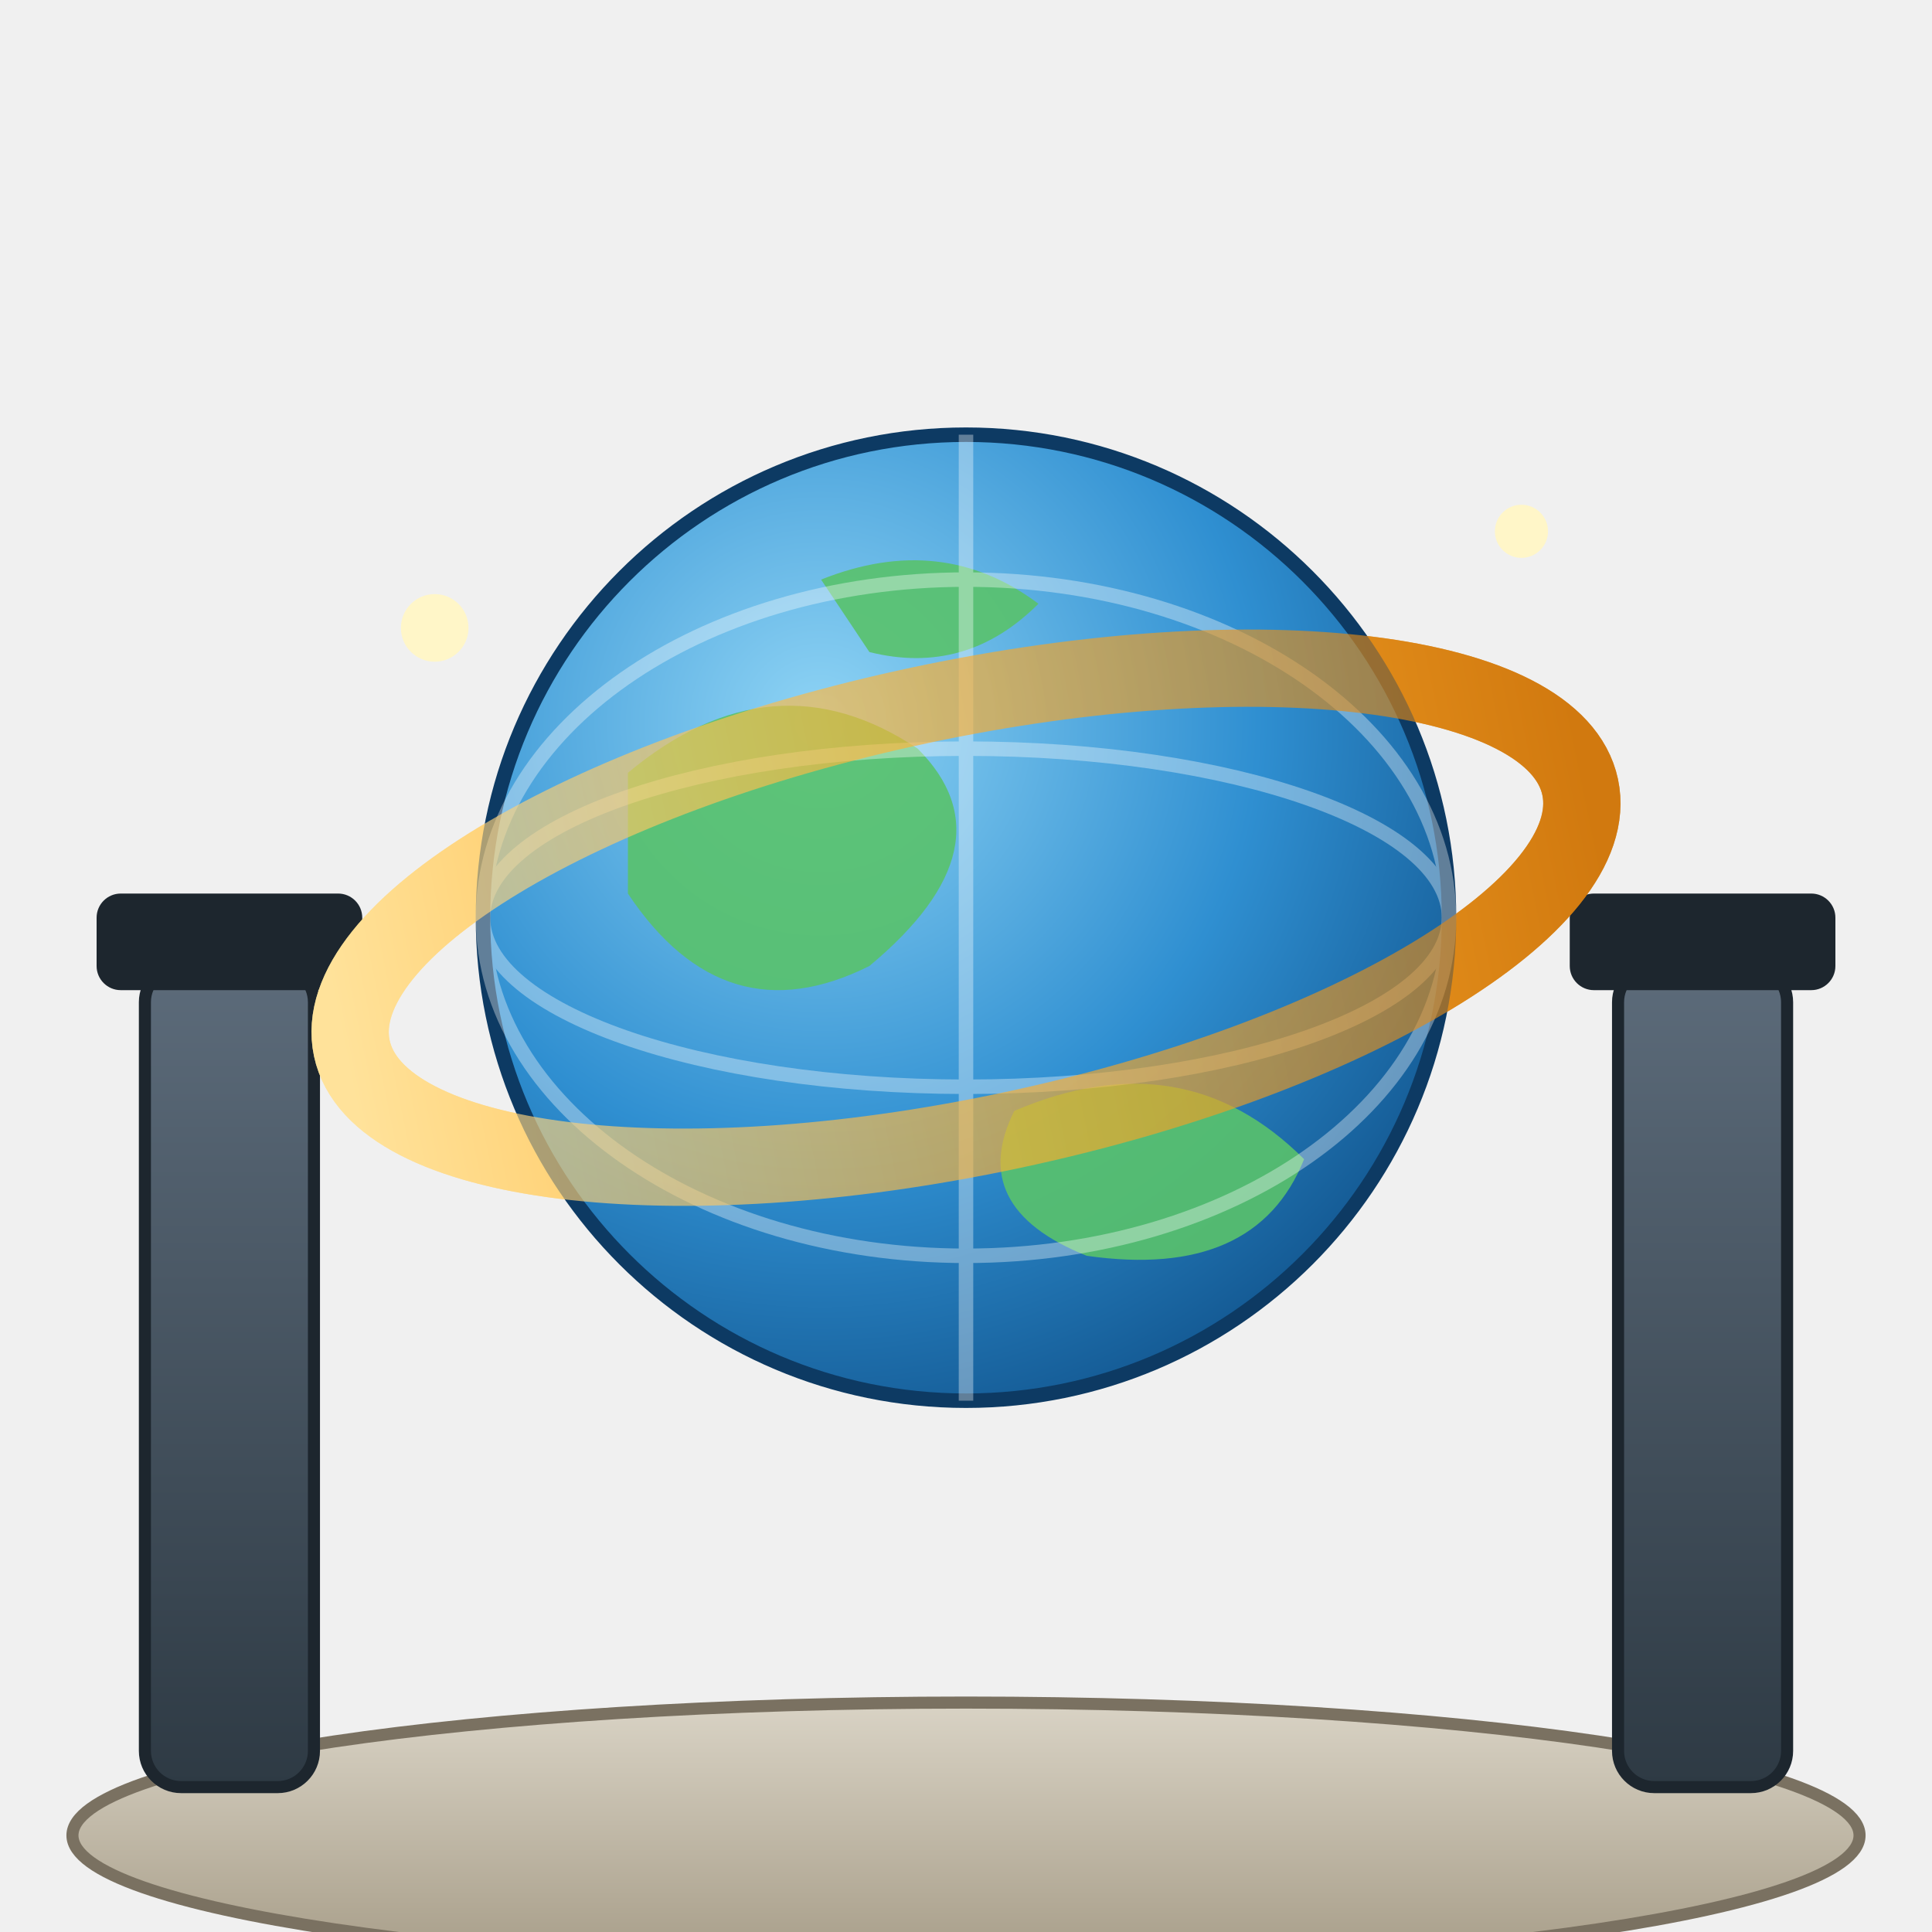
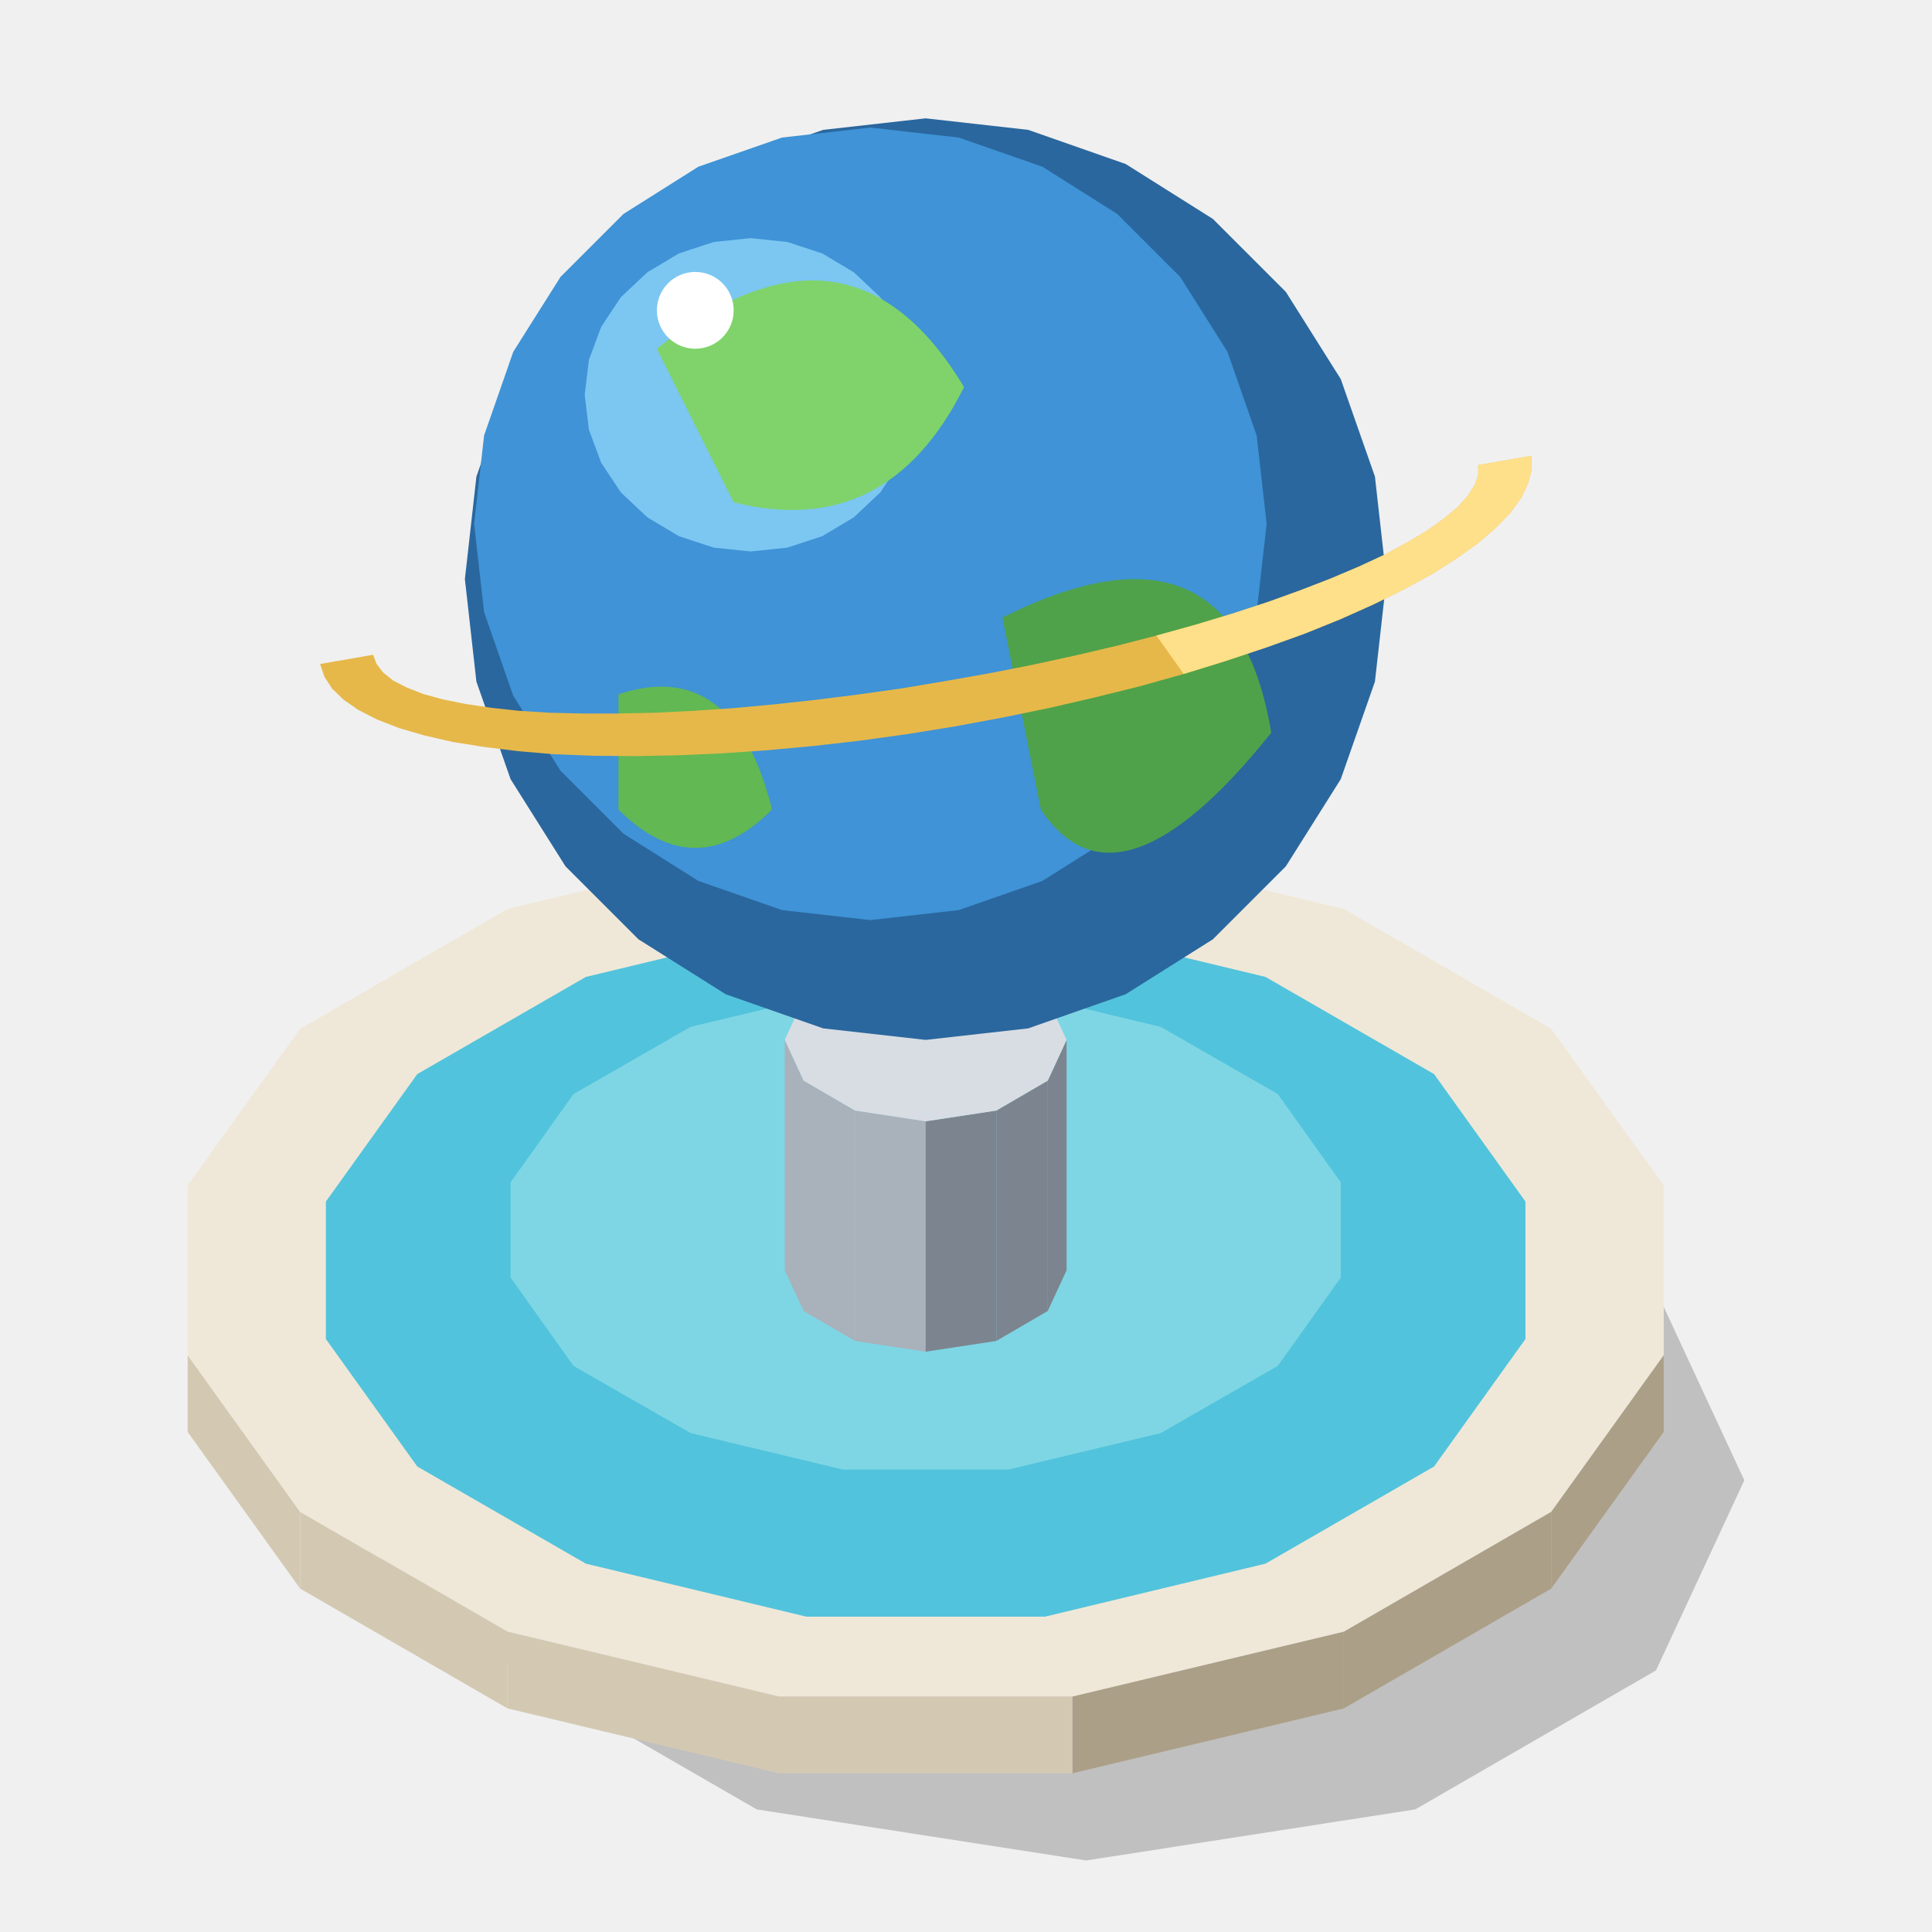
<svg xmlns="http://www.w3.org/2000/svg" viewBox="0 0 80 80">
-   <defs>
-     <radialGradient id="usGlobeOcean" cx="35%" cy="30%" r="75%">
-       <stop offset="0%" stop-color="#8fd4f5" />
-       <stop offset="60%" stop-color="#2f8fd1" />
-       <stop offset="100%" stop-color="#145a94" />
-     </radialGradient>
-     <linearGradient id="usRing" x1="0" y1="0" x2="1" y2="0">
-       <stop offset="0%" stop-color="#ffe29a" />
-       <stop offset="50%" stop-color="#ffb02e" />
-       <stop offset="100%" stop-color="#d1790f" />
-     </linearGradient>
-     <linearGradient id="usGate" x1="0" y1="0" x2="0" y2="1">
-       <stop offset="0%" stop-color="#5c6b7a" />
-       <stop offset="100%" stop-color="#2e3a44" />
-     </linearGradient>
-     <linearGradient id="usPlaza" x1="0" y1="0" x2="0" y2="1">
-       <stop offset="0%" stop-color="#d9d3c5" />
-       <stop offset="100%" stop-color="#a69c87" />
-     </linearGradient>
-   </defs>
-   <ellipse cx="40" cy="76" rx="37" ry="5.5" fill="url(#usPlaza)" stroke="#7a7161" stroke-width="0.5" />
-   <rect x="6" y="40" width="7" height="34" rx="1.5" fill="url(#usGate)" stroke="#1d262e" stroke-width="0.5" />
-   <rect x="67" y="40" width="7" height="34" rx="1.5" fill="url(#usGate)" stroke="#1d262e" stroke-width="0.5" />
-   <rect x="4" y="37" width="11" height="4" rx="1" fill="#1d262e" />
-   <rect x="65" y="37" width="11" height="4" rx="1" fill="#1d262e" />
-   <g transform="translate(40,38)">
-     <ellipse cx="0" cy="0" rx="26" ry="9" fill="none" stroke="url(#usRing)" stroke-width="3.2" transform="rotate(-12)" />
-     <g>
-       <animateTransform attributeName="transform" type="rotate" values="0;360" dur="9s" repeatCount="indefinite" />
-       <circle cx="0" cy="0" r="20" fill="url(#usGlobeOcean)" stroke="#0d3a63" stroke-width="0.6" />
-       <g fill="#59c26b" opacity="0.9">
-         <path d="M-14,-6 Q-8,-11 -2,-7 Q2,-3 -4,2 Q-10,5 -14,-1 Z" />
-         <path d="M2,8 Q9,5 14,10 Q12,15 5,14 Q0,12 2,8 Z" />
-         <path d="M-6,-14 Q-1,-16 3,-13 Q0,-10 -4,-11 Z" />
-       </g>
-       <g stroke="#ffffff" stroke-width="0.6" opacity="0.35" fill="none">
-         <ellipse cx="0" cy="0" rx="20" ry="7" />
-         <ellipse cx="0" cy="0" rx="20" ry="14" />
-         <line x1="0" y1="-20" x2="0" y2="20" />
-       </g>
-     </g>
-     <ellipse cx="0" cy="0" rx="26" ry="9" fill="none" stroke="url(#usRing)" stroke-width="3.2" opacity="0.65" transform="rotate(-12) scale(1,-1)" />
+   <g transform="translate(38.33 55.78) scale(1.59)">
+     <path d="M-17.15 0L-14.85 -4.95L-8.57 -8.57L-0 -9.9L8.57 -8.57L14.85 -4.95L19.02 -1.48L21.32 3.47L19.02 8.42L12.75 12.04L4.18 13.37L-4.4 12.04L-10.67 8.42L-14.85 4.95Z" fill="#000000" opacity="0.2" />
+     <path d="M-19.22 2.21L-19.22 -2.21L-19.22 -4.21L-19.22 0.21Z" fill="#d3c9b3" />
+     <path d="M19.22 -2.21L19.22 2.21L19.22 0.21L19.22 -4.21Z" fill="#ab9f87" />
+     <path d="M19.22 2.21L16.29 6.29L16.29 4.29L19.22 0.21Z" fill="#ab9f87" />
+     <path d="M-16.29 6.29L-19.22 2.21L-19.22 0.21L-16.29 4.29Z" fill="#d3c9b3" />
+     <path d="M16.29 6.29L10.89 9.41L10.89 7.41L16.29 4.29Z" fill="#ab9f87" />
+     <path d="M-10.89 9.41L-16.29 6.29L-16.29 4.29L-10.89 7.41Z" fill="#d3c9b3" />
+     <path d="M-3.82 11.1L-10.89 9.41L-10.89 7.41L-3.82 9.1Z" fill="#d3c9b3" />
+     <path d="M10.89 9.41L3.82 11.1L3.82 9.1L10.89 7.41Z" fill="#ab9f87" />
+     <path d="M3.82 11.1L-3.82 11.1L-3.82 9.1L3.82 9.1Z" fill="#d3c9b3" />
+     <path d="M10.89 7.41L3.82 9.1L-3.82 9.1L-10.89 7.41L-16.29 4.29L-19.22 0.21L-19.22 -4.21L-16.29 -8.29L-10.89 -11.41L-3.82 -13.1L3.82 -13.1L10.89 -11.41L16.29 -8.29L19.22 -4.21L19.22 0.21L16.29 4.29Z" fill="#efe8d8" />
+     <path d="M8.85 5.64L3.11 7.02L-3.11 7.02L-8.85 5.64L-13.24 3.11L-15.62 -0.21L-15.62 -3.79L-13.24 -7.11L-8.85 -9.64L-3.11 -11.02L3.11 -11.02L8.85 -9.64L13.24 -7.11L15.62 -3.79L15.62 -0.21L13.24 3.11Z" fill="#52c3dc" />
+     <path d="M6.12 2.24L2.15 3.19L-2.15 3.19L-6.12 2.24L-9.17 0.49L-10.81 -1.81L-10.81 -4.29L-9.17 -6.59L-6.12 -8.34L-2.15 -9.29L2.15 -9.29L6.12 -8.34L9.17 -6.59L10.81 -4.29L10.81 -1.81L9.17 0.49Z" fill="#9be3ea" opacity="0.6" />
+     <path d="M3.67 -2L3.18 -0.94L3.18 -6.94L3.67 -8Z" fill="#7c858f" />
+     <path d="M-3.18 -0.94L-3.67 -2L-3.67 -8L-3.18 -6.94Z" fill="#a9b1ba" />
+     <path d="M3.18 -0.94L1.84 -0.16L1.84 -6.16L3.18 -6.94Z" fill="#7c858f" />
+     <path d="M-1.84 -0.16L-3.18 -0.94L-3.18 -6.94L-1.84 -6.16Z" fill="#a9b1ba" />
+     <path d="M0 0.12L-1.84 -0.16L-1.84 -6.16L0 -5.88Z" fill="#a9b1ba" />
+     <path d="M1.84 -0.16L0 0.12L0 -5.88L1.84 -6.16Z" fill="#7c858f" />
+     <path d="M1.84 -6.16L0 -5.88L-1.84 -6.16L-3.18 -6.94L-3.67 -8L-3.18 -9.06L-1.84 -9.84L-0 -10.12L1.84 -9.84L3.18 -9.06L3.67 -8L3.18 -6.94Z" fill="#d8dde3" />
+     <path d="M12 -20L11.7 -17.33L10.81 -14.79L9.38 -12.52L7.48 -10.62L5.21 -9.19L2.67 -8.3L0 -8L-2.67 -8.3L-5.21 -9.19L-7.48 -10.62L-9.38 -12.52L-10.81 -14.79L-11.7 -17.33L-12 -20L-11.7 -22.67L-10.81 -25.21L-9.38 -27.48L-7.48 -29.38L-5.21 -30.81L-2.67 -31.7L-0 -32L2.67 -31.7L5.21 -30.81L7.48 -29.38L9.38 -27.48L10.81 -25.21L11.7 -22.67Z" fill="#2a679e" />
+     <path d="M8.88 -21.44L8.62 -19.14L7.86 -16.96L6.63 -15.01L4.99 -13.37L3.04 -12.14L0.86 -11.38L-1.44 -11.12L-3.74 -11.38L-5.92 -12.14L-7.87 -13.37L-9.51 -15.01L-10.74 -16.96L-11.5 -19.14L-11.76 -21.44L-11.5 -23.74L-10.74 -25.92L-9.51 -27.87L-7.87 -29.51L-5.92 -30.74L-3.74 -31.5L-1.44 -31.76L0.86 -31.5L3.04 -30.74L4.99 -29.51L6.63 -27.87L7.86 -25.92L8.62 -23.74Z" fill="#3f93d6" />
+     <path d="M-0.24 -24.8L-0.35 -23.89L-0.67 -23.03L-1.18 -22.26L-1.87 -21.61L-2.69 -21.12L-3.6 -20.82L-4.56 -20.72L-5.52 -20.82L-6.43 -21.12L-7.25 -21.61L-7.94 -22.26L-8.45 -23.03L-8.77 -23.89L-8.88 -24.8L-8.77 -25.71L-8.45 -26.57L-7.94 -27.34L-7.25 -27.99L-6.43 -28.48L-5.52 -28.78L-4.56 -28.88L-3.6 -28.78L-2.69 -28.48L-1.87 -27.99L-1.18 -27.34L-0.67 -26.57L-0.35 -25.71Z" fill="#7cc6f2" />
+     <path d="M-7 -26Q-2 -30 1 -25Q-1 -21 -5 -22Z" fill="#7fd36a" />
+     <path d="M2 -19Q8 -22 9 -16Q5 -11 3 -14Z" fill="#4fa24a" />
+     <path d="M-8 -17Q-5 -18 -4 -14Q-6 -12 -8 -14Z" fill="#62b852" />
+     <path d="M15.77 -23.21L15.78 -22.86L15.69 -22.5L15.51 -22.12L15.23 -21.73L14.85 -21.34L14.39 -20.94L13.83 -20.54L13.2 -20.14L12.47 -19.74L11.68 -19.35L10.81 -18.96L9.87 -18.58L8.87 -18.22L7.82 -17.87L6.72 -17.53L5.58 -17.21L4.41 -16.92L3.2 -16.64L1.98 -16.39L0.74 -16.16L-0.5 -15.96L-1.73 -15.79L-2.96 -15.65L-4.17 -15.54L-5.35 -15.46L-6.5 -15.41L-7.6 -15.39L-8.67 -15.4L-9.68 -15.44L-10.62 -15.52L-11.51 -15.63L-12.32 -15.76L-13.06 -15.93L-13.71 -16.12L-14.28 -16.34L-14.77 -16.59L-15.16 -16.86L-15.46 -17.15L-15.66 -17.46L-15.77 -17.79L-14.39 -18.03L-14.3 -17.79L-14.13 -17.57L-13.87 -17.36L-13.52 -17.18L-13.09 -17.01L-12.58 -16.87L-11.99 -16.75L-11.32 -16.65L-10.59 -16.57L-9.79 -16.52L-8.93 -16.5L-8.02 -16.5L-7.06 -16.52L-6.05 -16.57L-5.01 -16.64L-3.93 -16.74L-2.83 -16.86L-1.72 -17L-0.59 -17.16L0.54 -17.35L1.67 -17.55L2.79 -17.77L3.89 -18.01L4.96 -18.26L6.01 -18.53L7.02 -18.81L7.98 -19.1L8.9 -19.4L9.76 -19.71L10.56 -20.02L11.29 -20.33L11.96 -20.64L12.55 -20.96L13.07 -21.27L13.5 -21.58L13.85 -21.87L14.12 -22.17L14.3 -22.45L14.39 -22.71L14.39 -22.97Z" fill="#e6b84a" />
+     <path d="M15.77 -23.21L15.78 -22.86L15.69 -22.5L15.51 -22.12L15.23 -21.73L14.85 -21.34L14.39 -20.94L13.83 -20.54L13.2 -20.14L12.47 -19.74L11.68 -19.35L10.81 -18.96L9.87 -18.58L8.87 -18.22L7.82 -17.87L6.72 -17.53L6.01 -18.53L7.02 -18.81L7.98 -19.1L8.9 -19.4L9.76 -19.71L10.56 -20.02L11.29 -20.33L11.96 -20.64L12.55 -20.96L13.07 -21.27L13.5 -21.58L13.85 -21.87L14.12 -22.17L14.3 -22.45L14.39 -22.71L14.39 -22.97Z" fill="#ffe08a" />
+     <circle cx="-6.00" cy="-27.00" r="1.00" fill="#ffffff">
+       <animate attributeName="opacity" values="1;0.2;1" dur="2s" begin="0s" repeatCount="indefinite" />
+     </circle>
  </g>
-   <circle cx="18" cy="26" r="1.4" fill="#fff6c8">
-     <animate attributeName="opacity" values="0.2;1;0.2" dur="1.6s" repeatCount="indefinite" />
-   </circle>
-   <circle cx="63" cy="22" r="1.1" fill="#fff6c8">
-     <animate attributeName="opacity" values="1;0.2;1" dur="1.8s" repeatCount="indefinite" />
-   </circle>
</svg>
